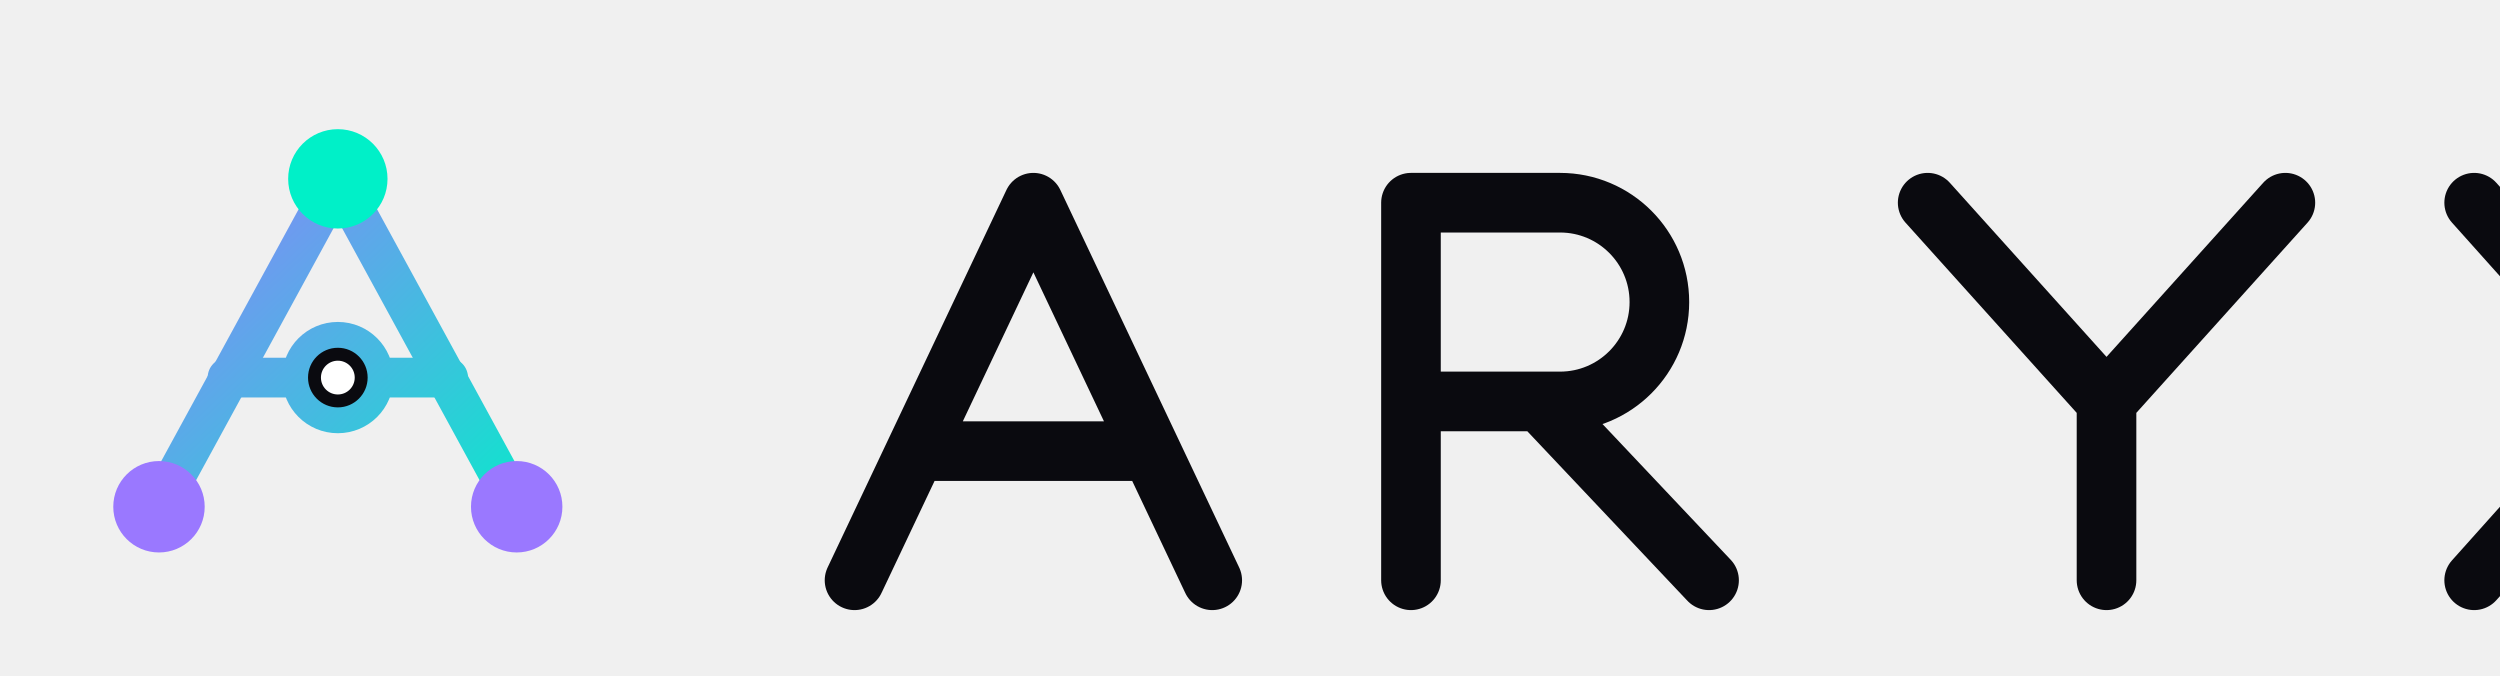
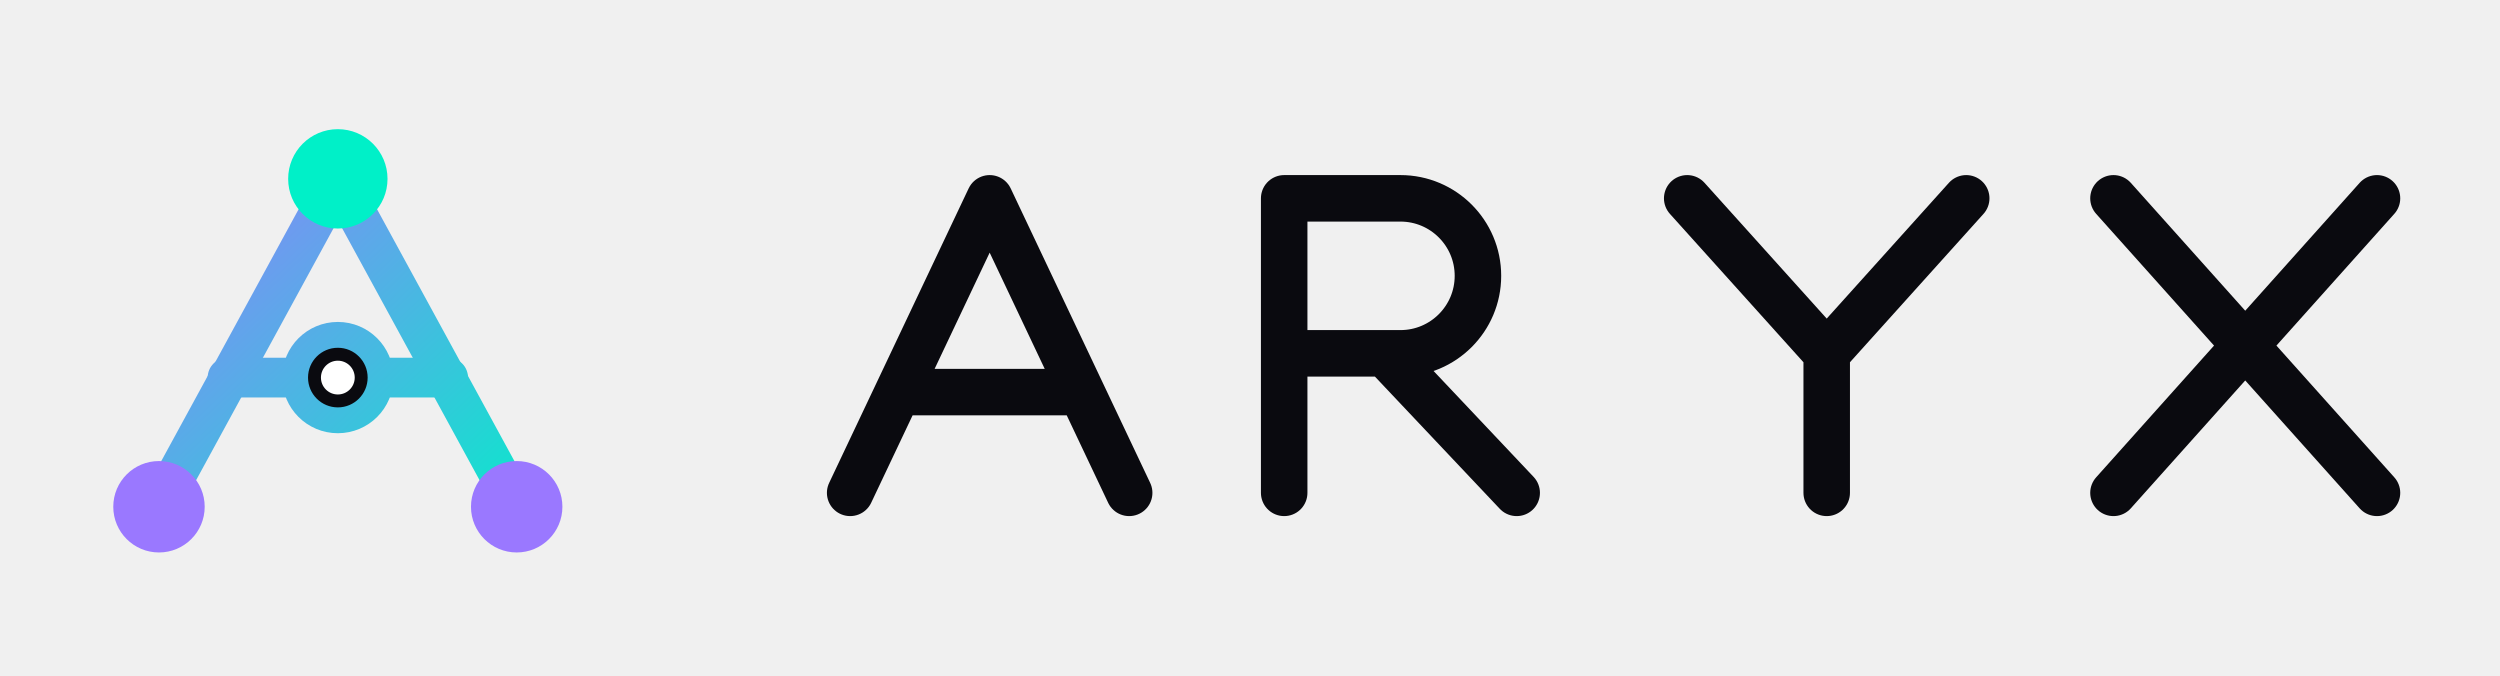
<svg xmlns="http://www.w3.org/2000/svg" viewBox="0 0 251.6 68" role="img" aria-label="ARYX logo">
  <g transform="translate(10,10)">
    <defs>
      <linearGradient id="g" gradientUnits="userSpaceOnUse" x1="4" y1="4" x2="44" y2="46">
        <stop offset="0" stop-color="#9a78ff" />
        <stop offset="1" stop-color="#00f0c8" />
      </linearGradient>
    </defs>
    <g fill="none" stroke="url(#g)" stroke-width="4" stroke-linecap="round">
      <path d="M24 8 L6 41" />
      <path d="M24 8 L42 41" />
      <path d="M12.9 28 H35.1" />
    </g>
    <circle cx="24" cy="8" r="5" fill="#00f0c8" />
    <circle cx="6" cy="41" r="4.6" fill="#9a78ff" />
    <circle cx="42" cy="41" r="4.6" fill="#9a78ff" />
    <circle cx="24" cy="28" r="4.3" fill="#0a0a0f" stroke="url(#g)" stroke-width="2.6" />
    <circle cx="24" cy="28" r="1.7" fill="#fff" />
  </g>
-   <g transform="translate(84,18.4)">
+   <g transform="translate(84,18.4) scale(0.78)">
    <g fill="none" stroke="#0a0a0f" stroke-width="6" stroke-linecap="round" stroke-linejoin="round">
      <g transform="translate(0,0)">
        <path d="M2 40 L20 2 L38 40 M9.5 27 H30.5" />
      </g>
      <g transform="translate(54,0)">
        <path d="M4 40 V2 H19 A10 10 0 0 1 19 22 H4 M17 22 L34 40" />
      </g>
      <g transform="translate(108,0)">
        <path d="M2 2 L20 22 L38 2 M20 22 V40" />
      </g>
      <g transform="translate(162,0)">
        <path d="M3 2 L37 40 M37 2 L3 40" />
      </g>
    </g>
  </g>
</svg>
